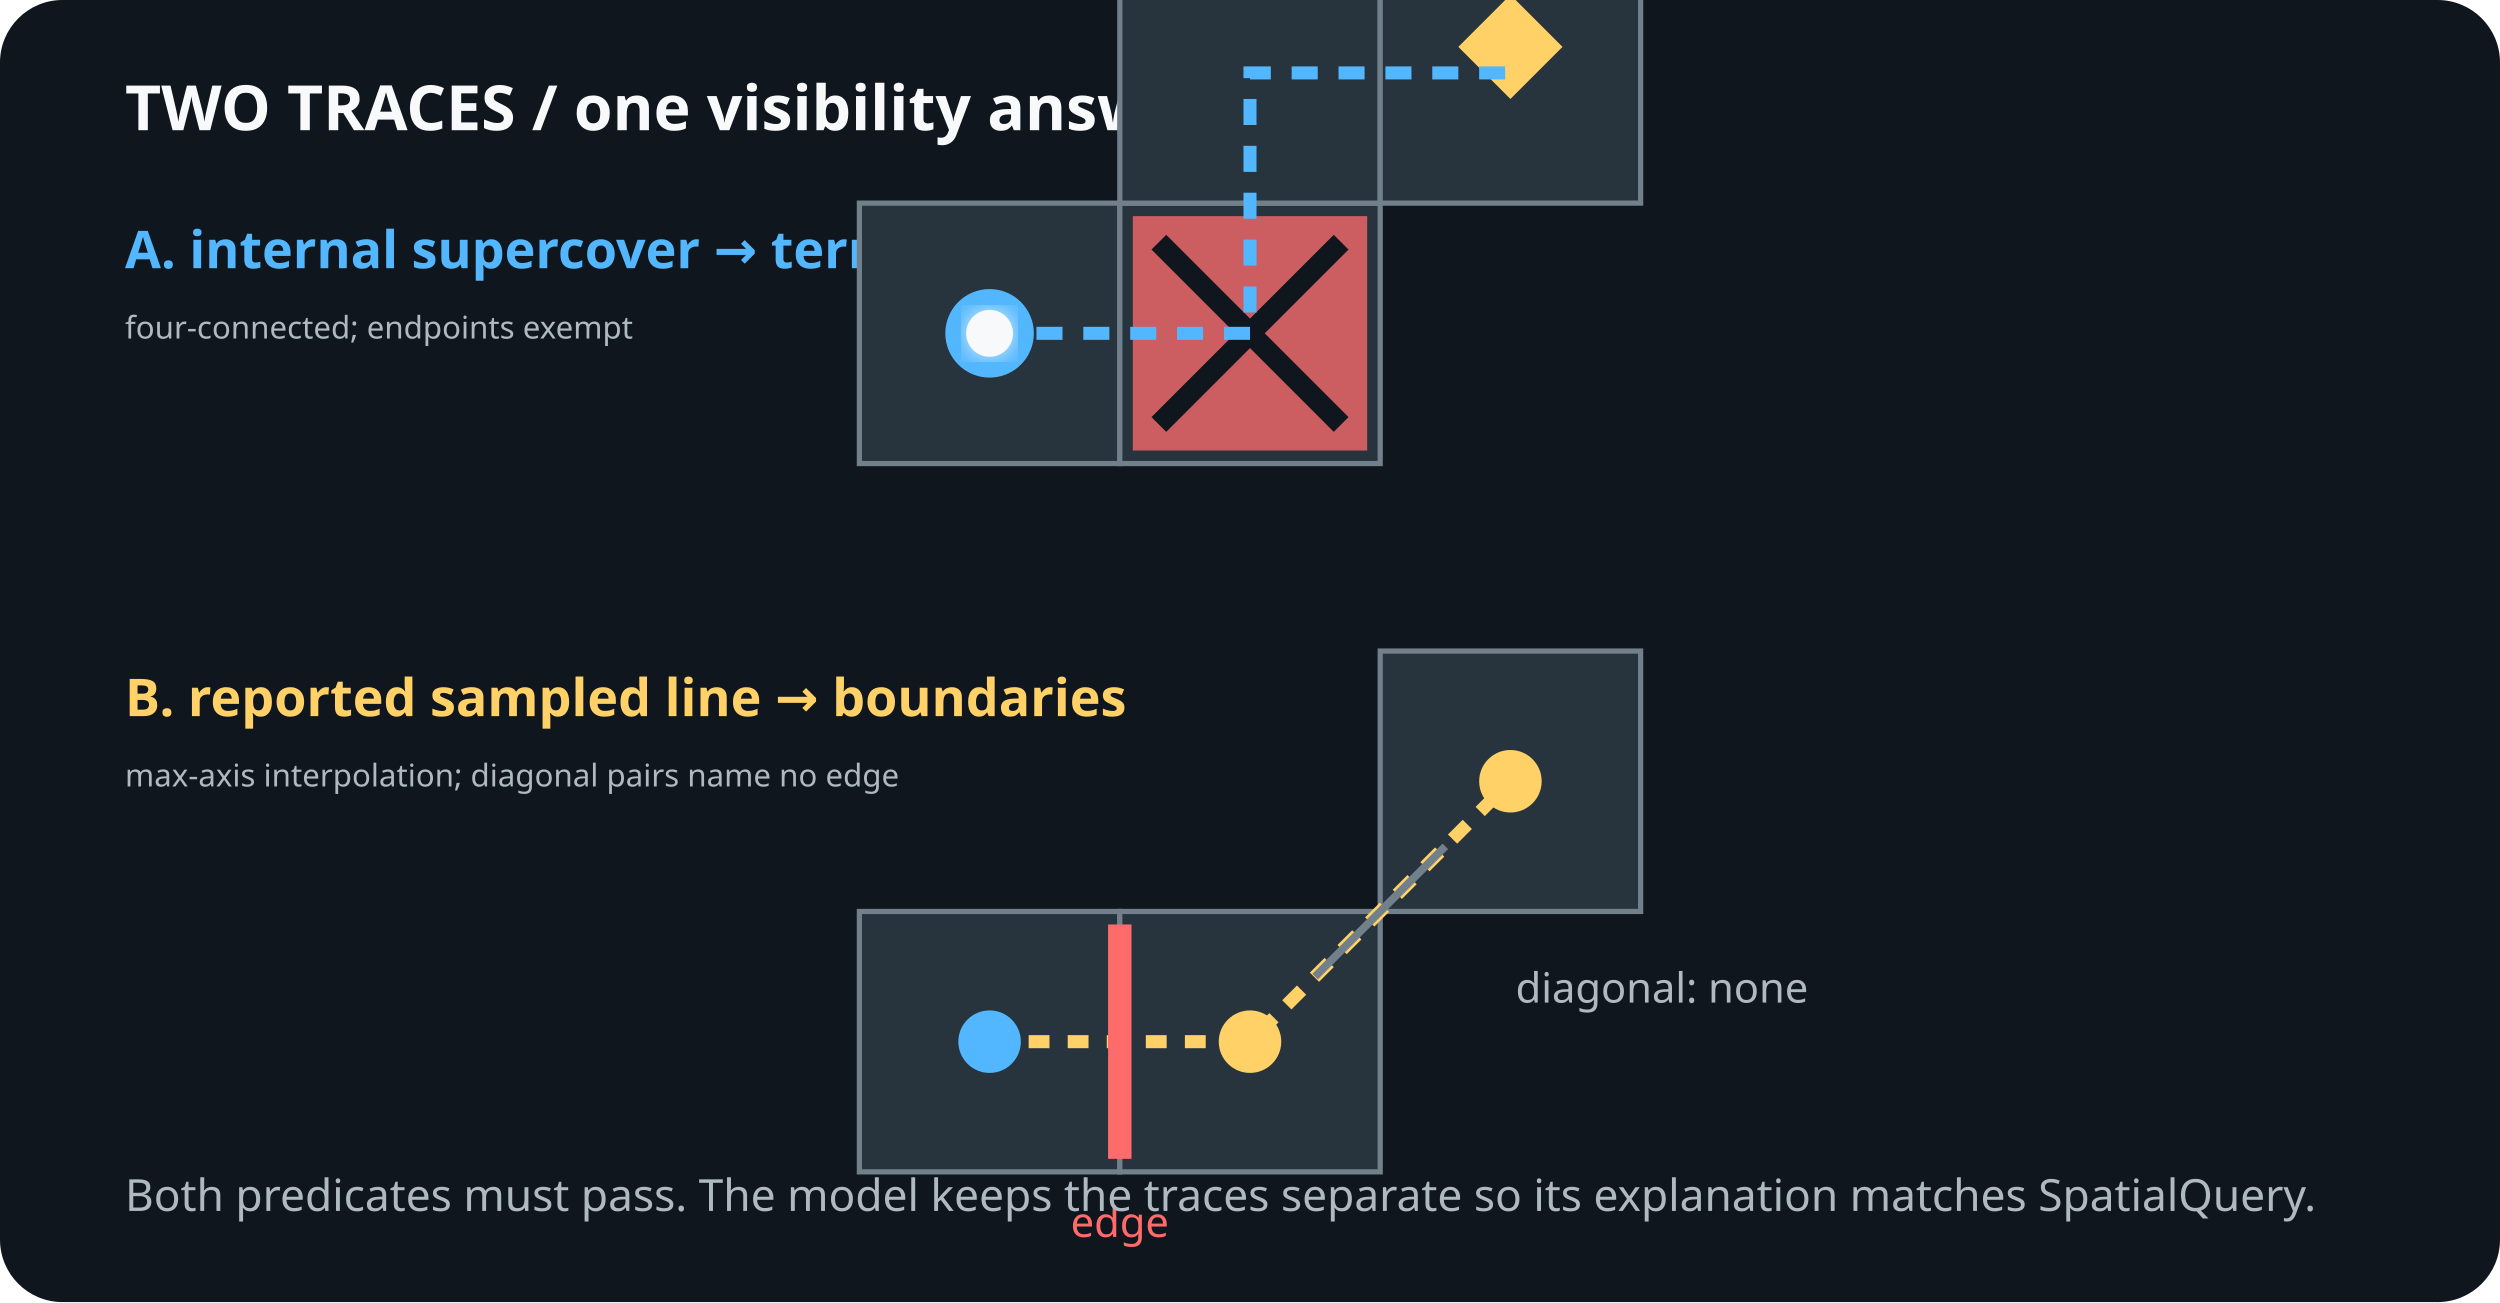
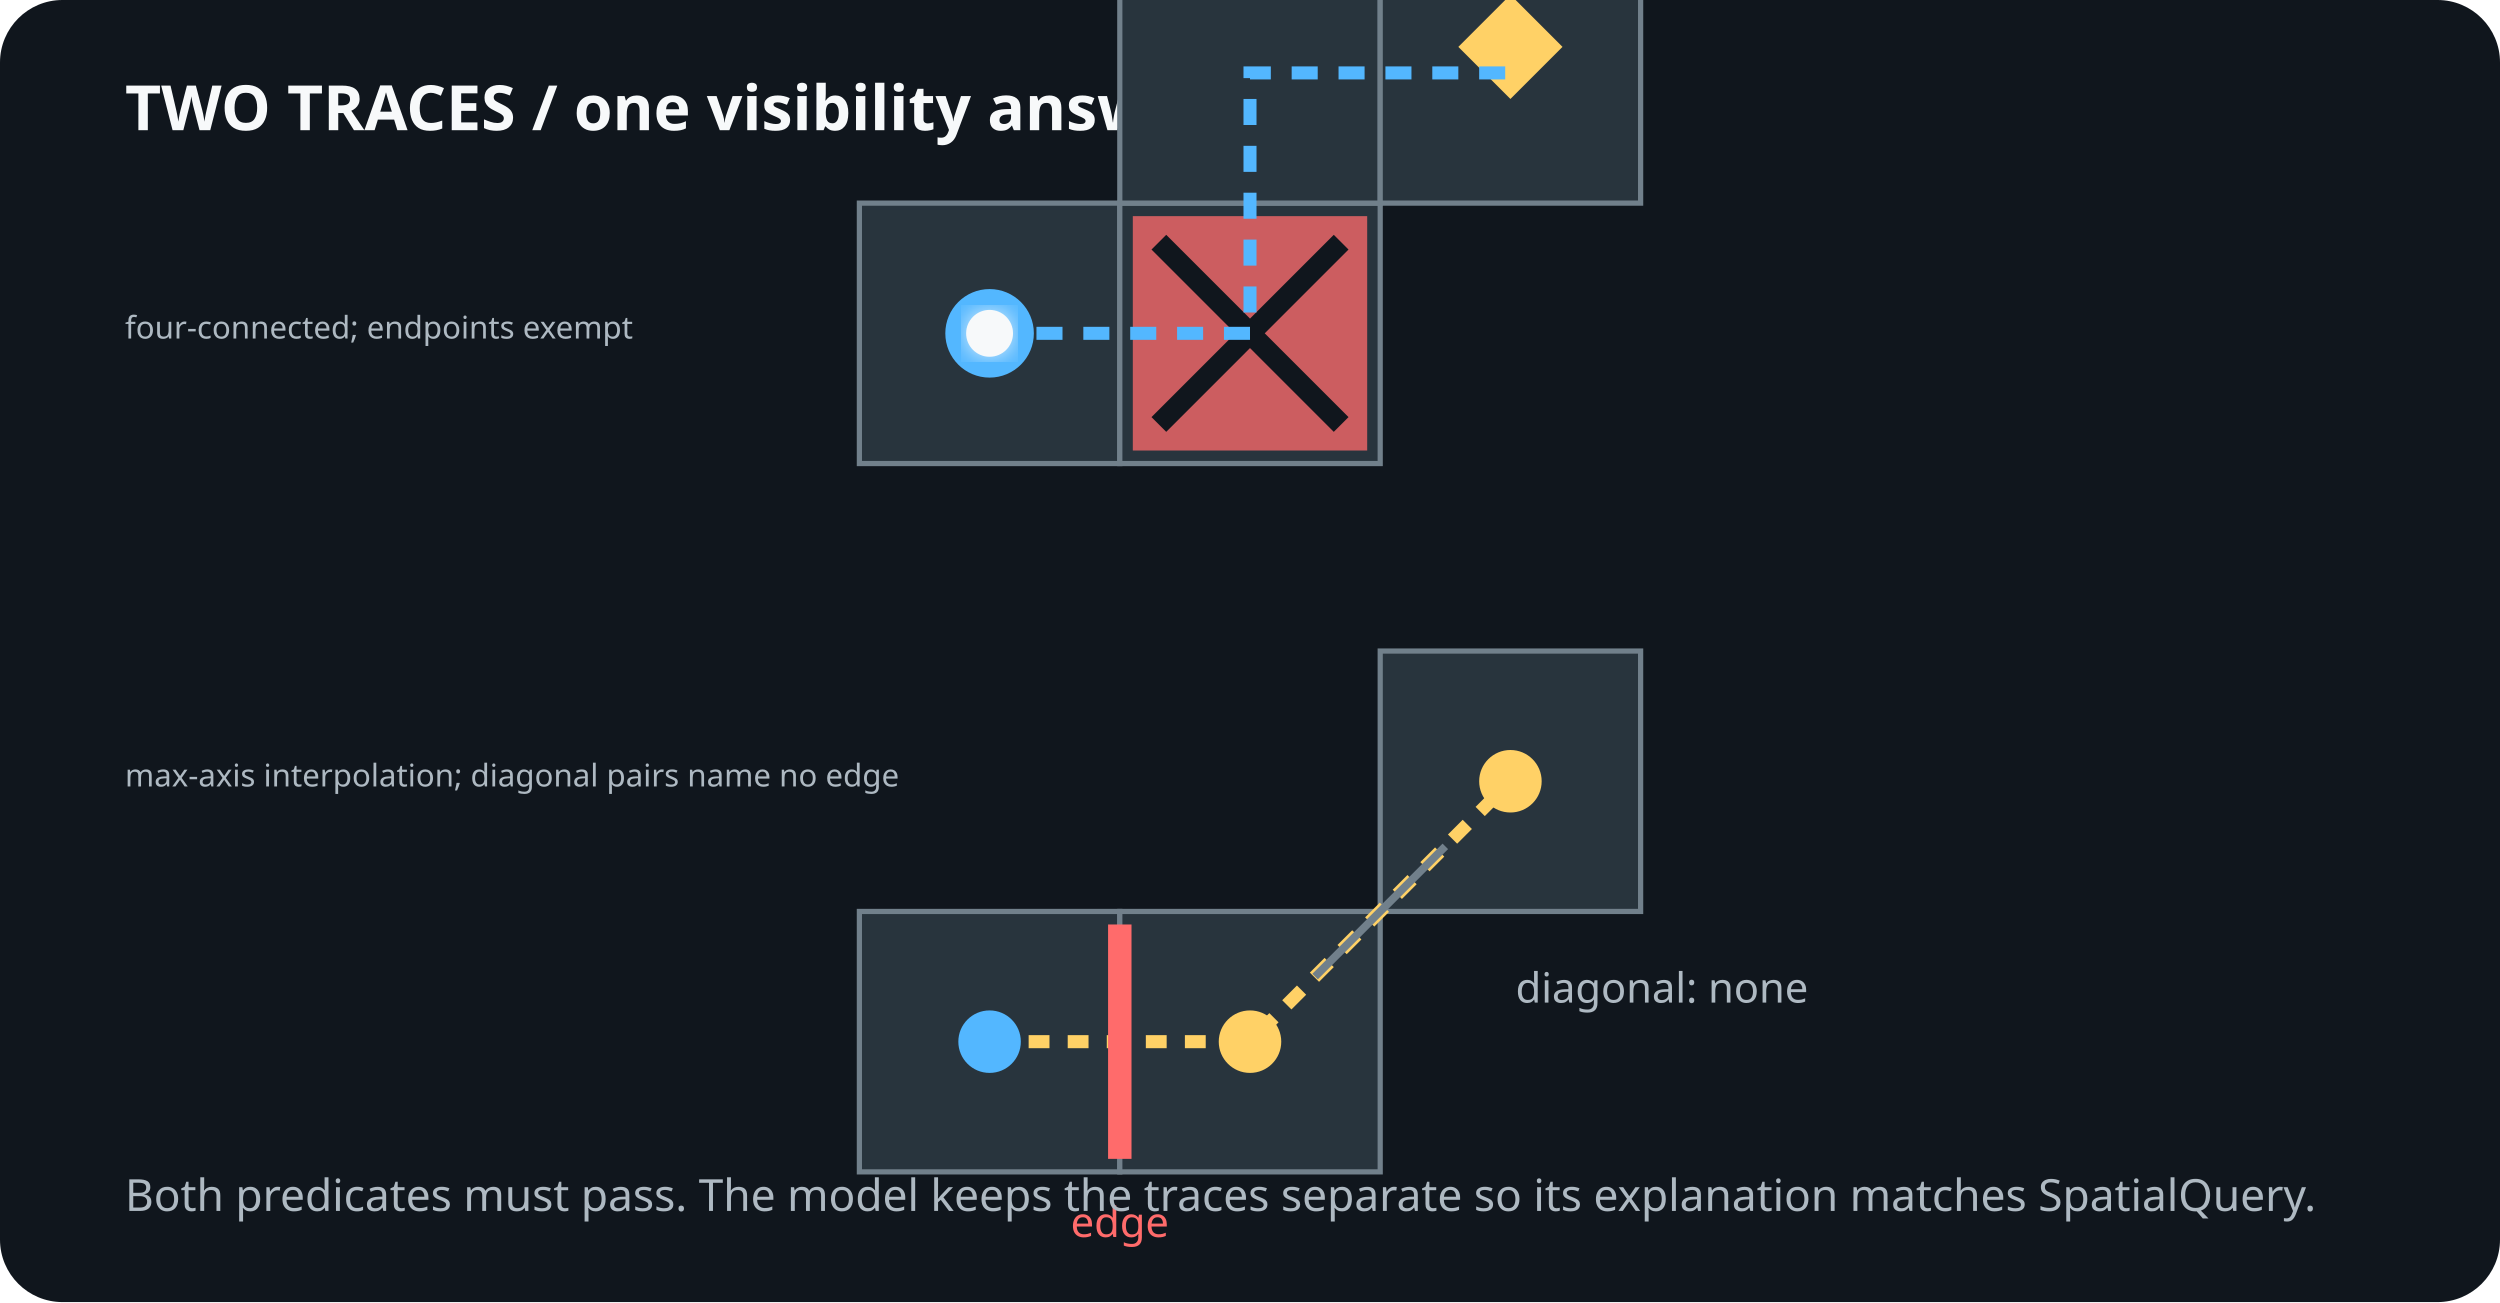
<svg xmlns="http://www.w3.org/2000/svg" viewBox="0 0 960 500" role="img" aria-labelledby="traces-title traces-desc" data-diagram="two-traces" data-effects="css-filter">
  <defs>
    <filter id="tr-glow">
      <feGaussianBlur stdDeviation="5" result="b" />
      <feMerge>
        <feMergeNode in="b" />
        <feMergeNode in="SourceGraphic" />
      </feMerge>
    </filter>
    <style>.scan{animation:trScan 3s ease-in-out infinite}.warn{animation:trWarn 1.7s ease-in-out infinite}@keyframes trScan{0%,100%{transform:translateX(0)}50%{transform:translateX(570px)}}@keyframes trWarn{50%{opacity:.35}}svg:target .fx{display:none}@media(prefers-reduced-motion:reduce){*{animation:none!important}}@media print{.fx{display:none}}</style>
  </defs>
  <rect width="960" height="500" rx="24" fill="#10161d" />
  <text x="48" y="50" fill="#f7f9fa" font-family="system-ui,sans-serif" font-size="24" font-weight="700">TWO TRACES / one visibility answer</text>
  <g font-family="system-ui,sans-serif">
-     <text x="48" y="103" fill="#53b7ff" font-size="20" font-weight="700">A. internal supercover → terrain</text>
+     <text data-tooltip="terrain-trace-heading" x="48" y="103" fill="#53b7ff" font-size="20" font-weight="700" />
    <text x="48" y="130" fill="#aeb9c2">four-connected; endpoints exempt</text>
    <g transform="translate(330 78)">
-       <g fill="#28343d" stroke="#71808b" stroke-width="2">
+       <g data-tooltip="supercover-cells" fill="#28343d" stroke="#71808b" stroke-width="2">
        <rect width="100" height="100" />
        <rect x="100" width="100" height="100" />
        <rect x="100" y="-100" width="100" height="100" />
        <rect x="200" y="-100" width="100" height="100" />
      </g>
      <circle cx="50" cy="50" r="17" fill="#53b7ff" />
      <path d="M42 50h16M50 42v16" stroke="#10161d" stroke-width="3" />
-       <rect x="105" y="5" width="90" height="90" fill="#ff6b6b" opacity=".76" />
+       <rect data-tooltip="terrain-blocker" x="105" y="5" width="90" height="90" fill="#ff6b6b" opacity=".76" />
      <path d="M115 15l70 70M185 15l-70 70" stroke="#10161d" stroke-width="8" />
      <path d="M250 -80l20 20-20 20-20-20z" fill="#ffd166" />
-       <path d="M50 50H150V-50H250" fill="none" stroke="#53b7ff" stroke-width="5" stroke-dasharray="10 8" />
+       <path data-tooltip="internal-walk" d="M50 50H150V-50H250" fill="none" stroke="#53b7ff" stroke-width="5" stroke-dasharray="10 8" />
      <circle class="scan fx" cx="50" cy="50" r="9" fill="#f7f9fa" filter="url(#tr-glow)" />
    </g>
-     <text x="48" y="275" fill="#ffd166" font-size="20" font-weight="700">B. reported sampled line → boundaries</text>
+     <text data-tooltip="sampled-trace-heading" x="48" y="275" fill="#ffd166" font-size="20" font-weight="700" />
    <text x="48" y="302" fill="#aeb9c2">max-axis interpolation; diagonal pairs name no edge</text>
    <g transform="translate(330 250)">
-       <g fill="#28343d" stroke="#71808b" stroke-width="2">
+       <g data-tooltip="sampled-cells" fill="#28343d" stroke="#71808b" stroke-width="2">
        <rect y="100" width="100" height="100" />
        <rect x="100" y="100" width="100" height="100" />
        <rect x="200" width="100" height="100" />
      </g>
-       <path d="M50 150H150L250 50" fill="none" stroke="#ffd166" stroke-width="5" stroke-dasharray="8 7" />
-       <line x1="100" y1="105" x2="100" y2="195" stroke="#ff6b6b" stroke-width="9" />
+       <path data-tooltip="sampled-path" d="M50 150H150L250 50" fill="none" stroke="#ffd166" stroke-width="5" stroke-dasharray="8 7" />
+       <line data-tooltip="sampled-edge" x1="100" y1="105" x2="100" y2="195" stroke="#ff6b6b" stroke-width="9" />
      <text x="100" y="225" fill="#ff6b6b" text-anchor="middle" font-size="16">edge</text>
      <circle cx="50" cy="150" r="12" fill="#53b7ff" />
      <circle cx="150" cy="150" r="12" fill="#ffd166" />
      <circle cx="250" cy="50" r="12" fill="#ffd166" />
-       <path d="M175 125l50-50" stroke="#71808b" stroke-width="3" />
+       <path data-tooltip="diagonal-no-edge" d="M175 125l50-50" stroke="#71808b" stroke-width="3" />
      <text x="252" y="135" fill="#aeb9c2" font-size="16">diagonal: none</text>
    </g>
  </g>
  <text x="48" y="465" fill="#aeb9c2" font-family="system-ui,sans-serif" font-size="17">Both predicates must pass. The model keeps the traces separate so its explanation matches SpatialQuery.</text>
  <g id="effects-off" transform="translate(0 500)" />
</svg>
